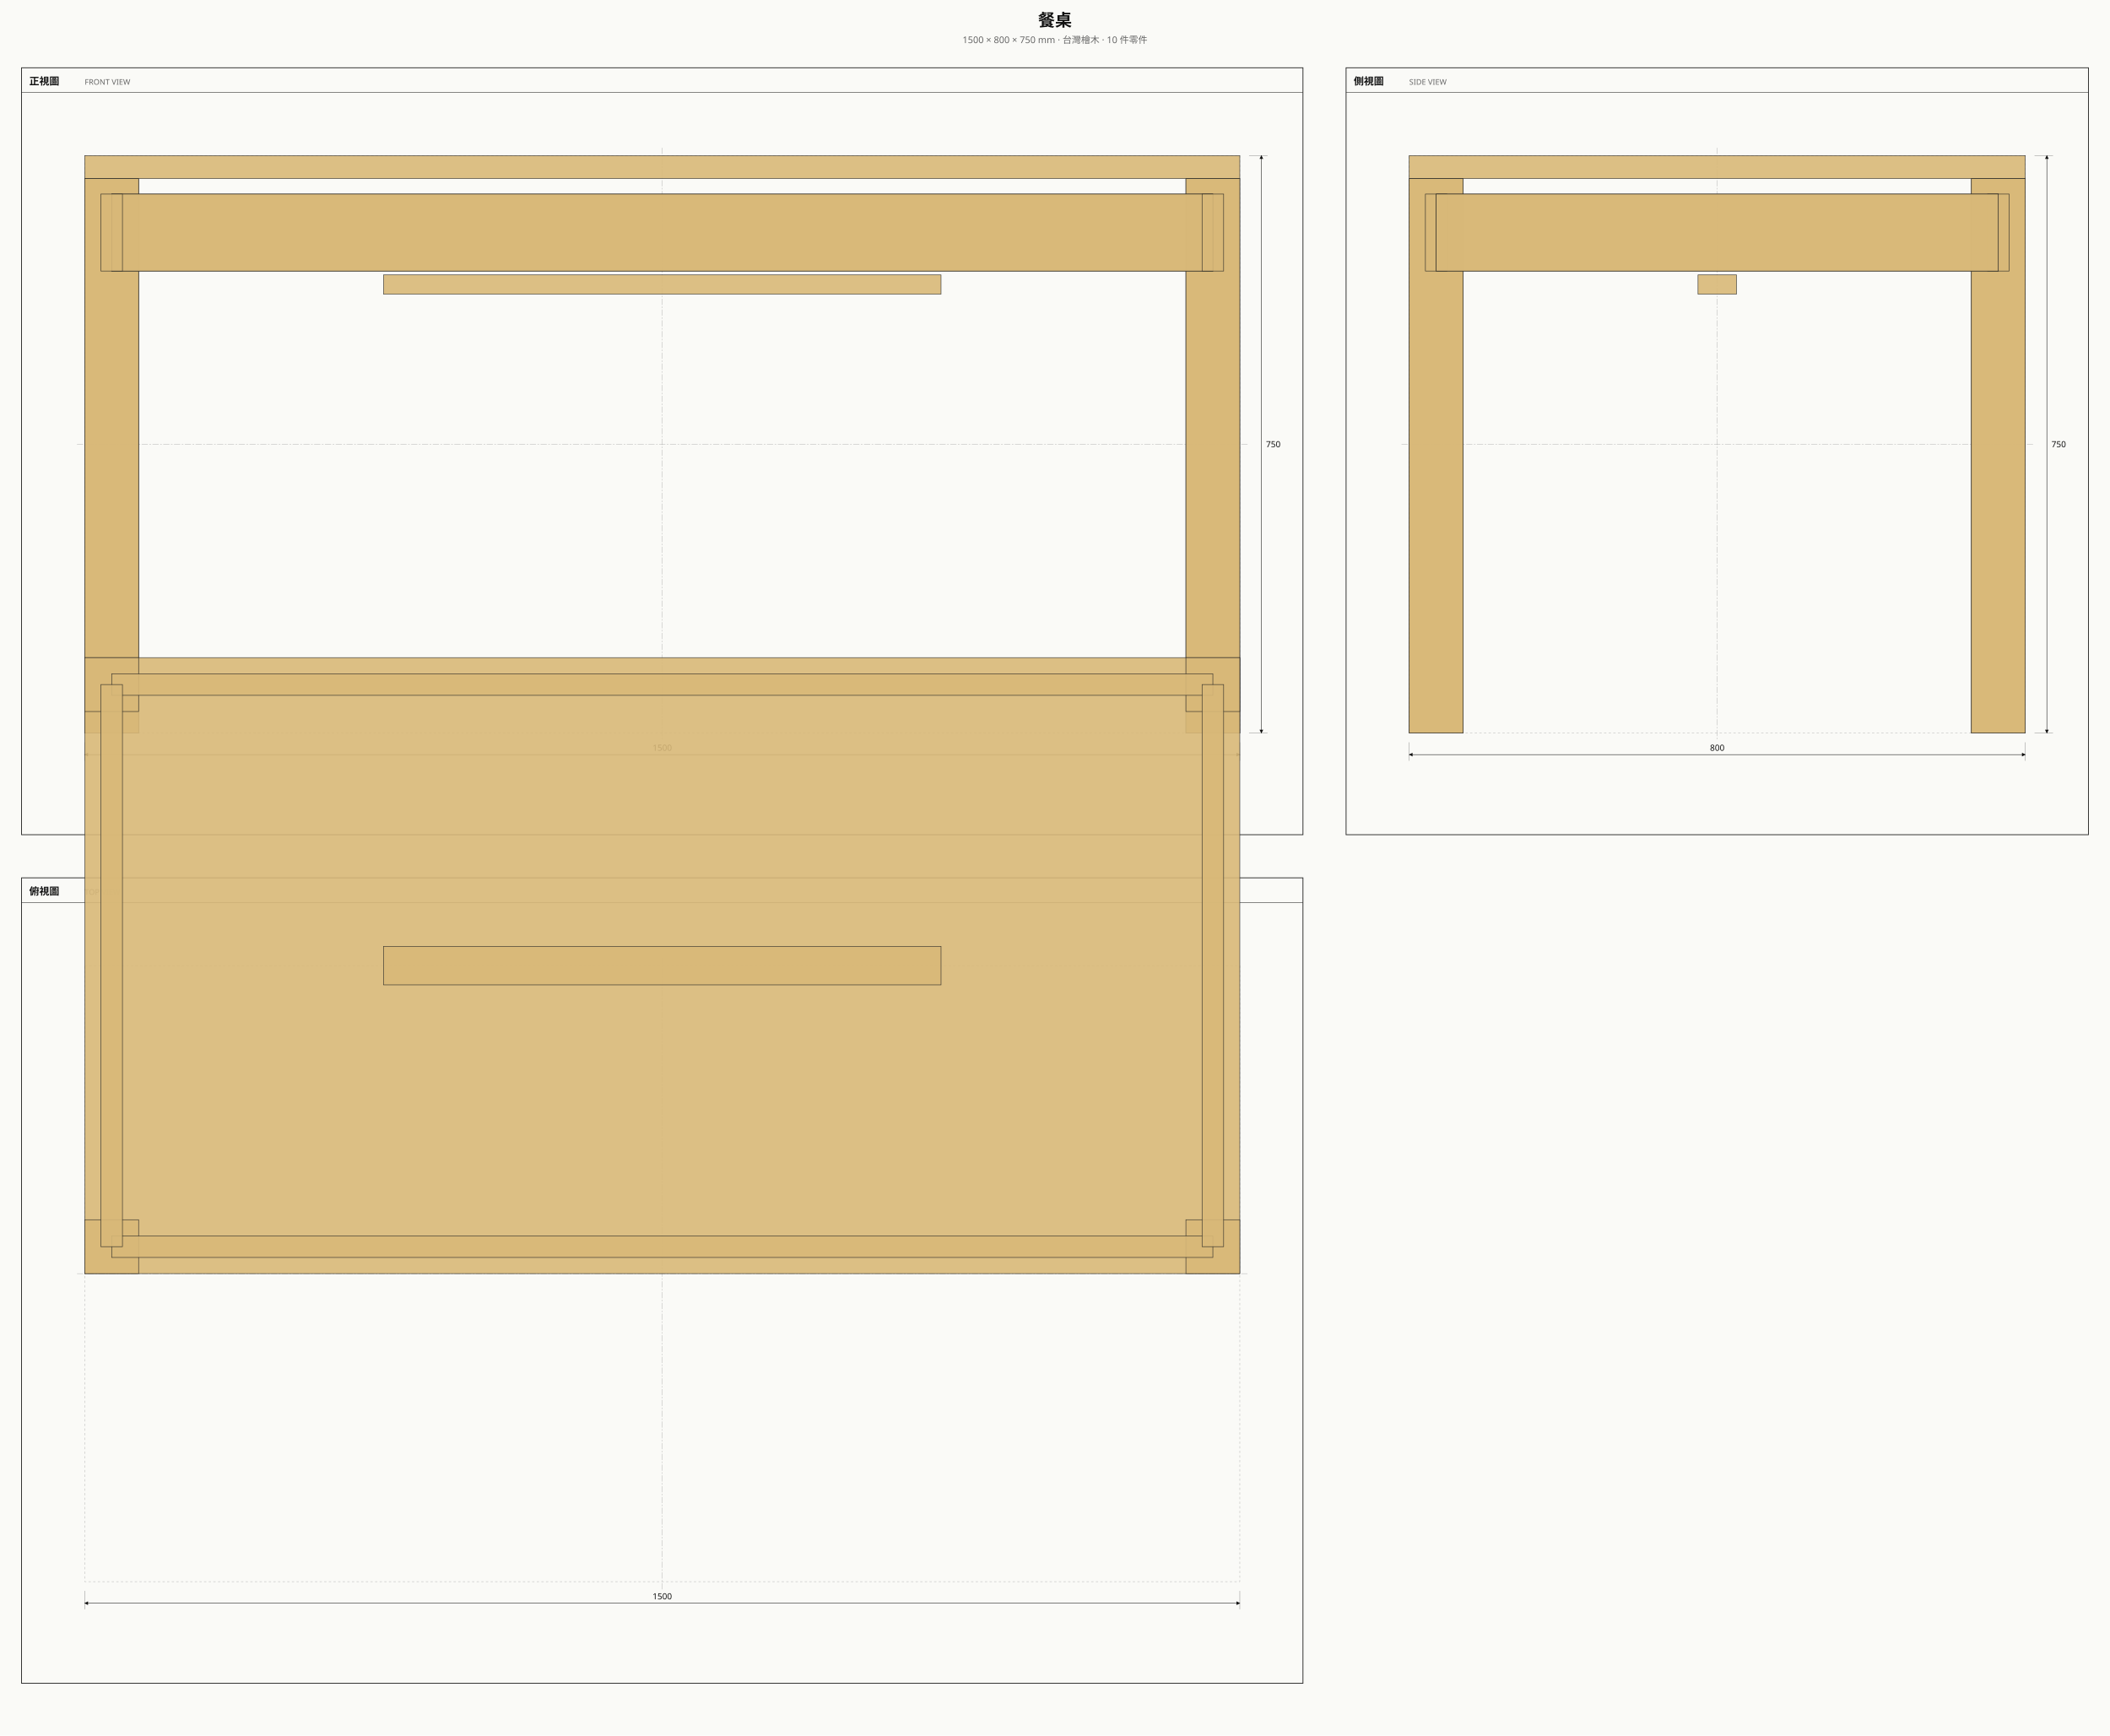
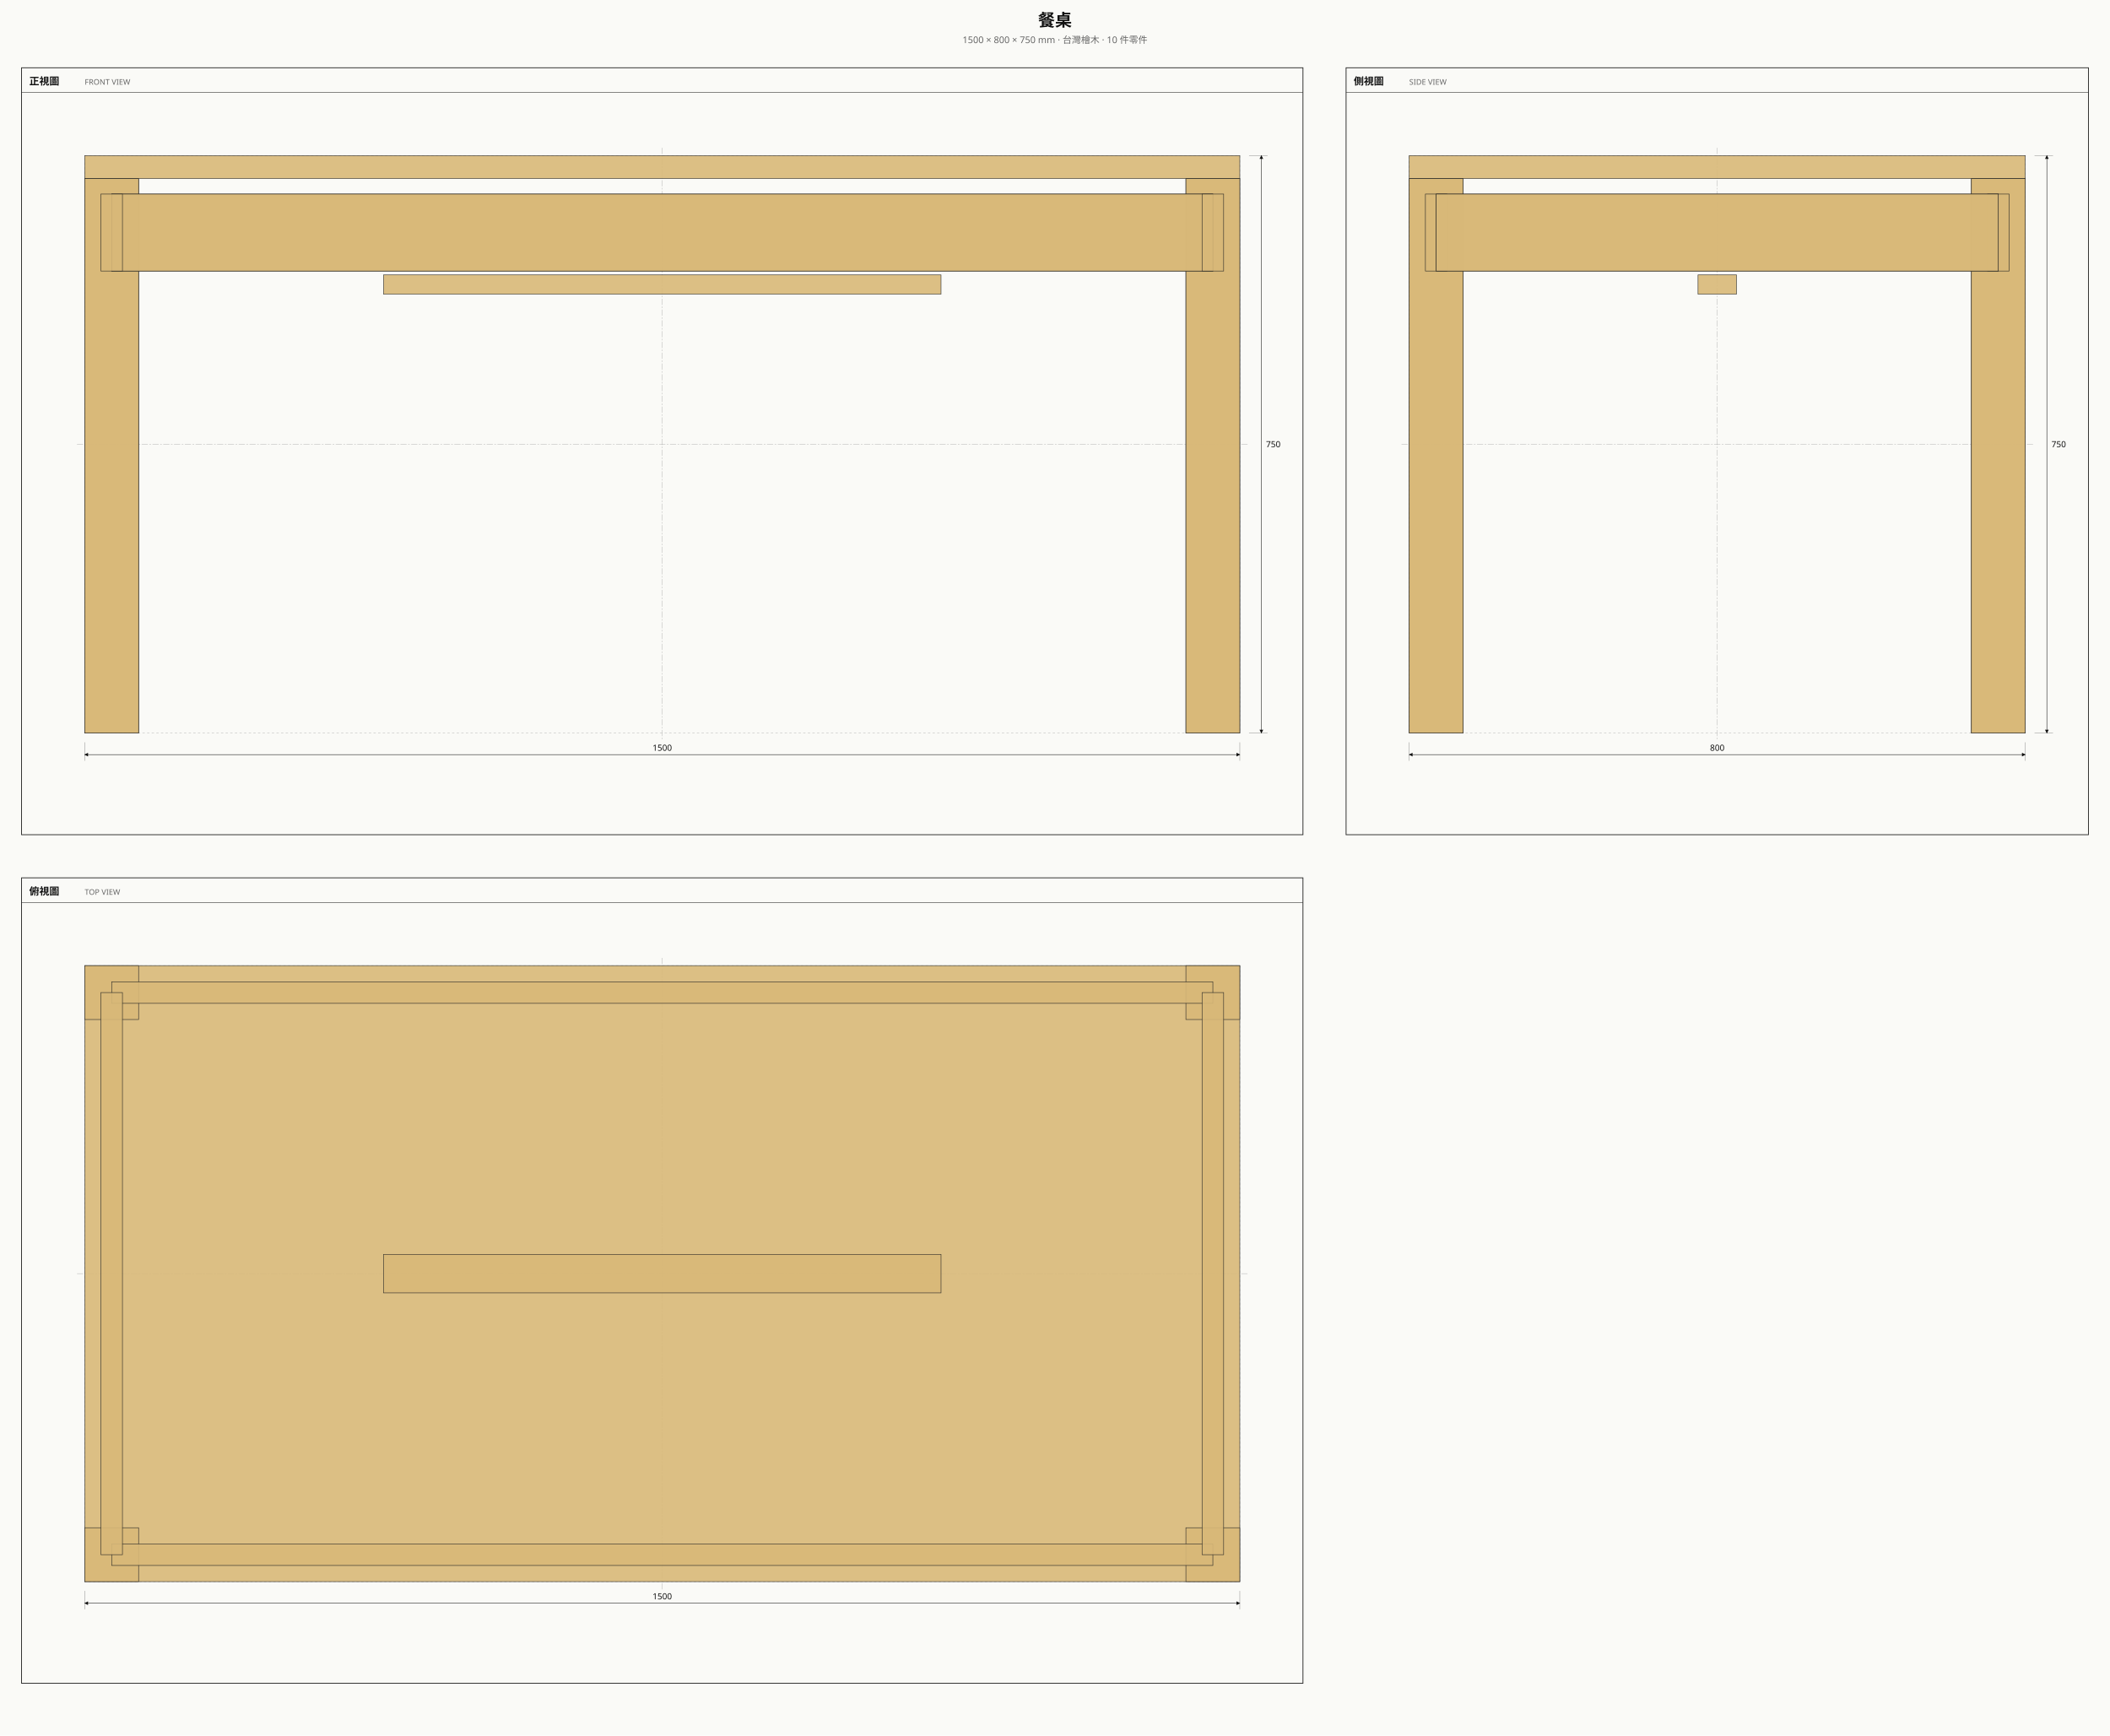
<svg xmlns="http://www.w3.org/2000/svg" viewBox="-20 -10 2740 2254" width="2740">
  <defs>
    <marker id="arr-front" viewBox="0 0 10 10" refX="9" refY="5" markerWidth="8" markerHeight="8" orient="auto-start-reverse">
      <path d="M 0 0 L 10 5 L 0 10 z" fill="#111" />
    </marker>
    <marker id="arr-side" viewBox="0 0 10 10" refX="9" refY="5" markerWidth="8" markerHeight="8" orient="auto-start-reverse">
      <path d="M 0 0 L 10 5 L 0 10 z" fill="#111" />
    </marker>
    <marker id="arr-top" viewBox="0 0 10 10" refX="9" refY="5" markerWidth="8" markerHeight="8" orient="auto-start-reverse">
      <path d="M 0 0 L 10 5 L 0 10 z" fill="#111" />
    </marker>
  </defs>
  <rect x="-20" y="-10" width="2740" height="2254" fill="#fafaf7" />
  <text x="1350" y="24" text-anchor="middle" font-size="22" font-weight="700" fill="#111" font-family="sans-serif">餐桌</text>
  <text x="1350" y="46" text-anchor="middle" font-size="12" fill="#666" font-family="sans-serif">1500 × 800 × 750 mm · 台灣檜木 · 10 件零件</text>
  <g transform="translate(0, 70)">
    <g transform="translate(840.0, 872.0)">
      <rect x="-832.0" y="-864.0" width="1664.0" height="996.0" fill="none" stroke="#222" stroke-width="1" />
      <line x1="-832.0" y1="-832.0" x2="832.0" y2="-832.0" stroke="#222" stroke-width="0.6" />
      <text x="-822.0" y="-842.0" font-size="13" font-weight="700" fill="#111" font-family="sans-serif">正視圖</text>
      <text x="-750.0" y="-842.0" font-size="10" fill="#666" font-family="sans-serif">FRONT VIEW</text>
      <g stroke="#888" stroke-width="0.5" stroke-dasharray="8 2 2 2" opacity="0.7">
        <line x1="0" y1="-760.0" x2="0" y2="10.0" />
        <line x1="-760.0" y1="-375.0" x2="760.0" y2="-375.0" />
      </g>
      <rect x="-750.0" y="-750.0" width="1500.0" height="750.0" fill="none" stroke="#999" stroke-dasharray="3 3" stroke-width="0.5" opacity="0.8" />
      <rect x="-750.0" y="-750.0" width="1500.0" height="30.0" fill="#d8b878" stroke="#222" stroke-width="0.7" opacity="0.9" />
      <rect x="-750.0" y="-720.0" width="70.0" height="720.0" fill="#d8b878" stroke="#222" stroke-width="0.7" opacity="0.9" />
      <rect x="680.0" y="-720.0" width="70.0" height="720.0" fill="#d8b878" stroke="#222" stroke-width="0.7" opacity="0.9" />
      <rect x="-750.0" y="-720.0" width="70.0" height="720.0" fill="#d8b878" stroke="#222" stroke-width="0.7" opacity="0.9" />
      <rect x="680.0" y="-720.0" width="70.0" height="720.0" fill="#d8b878" stroke="#222" stroke-width="0.7" opacity="0.9" />
      <rect x="-715.0" y="-700.0" width="1430.0" height="100.0" fill="#d8b878" stroke="#222" stroke-width="0.7" opacity="0.9" />
      <rect x="-715.0" y="-700.0" width="1430.0" height="100.0" fill="#d8b878" stroke="#222" stroke-width="0.7" opacity="0.9" />
      <rect x="-729.0" y="-700.0" width="28.0" height="100.0" fill="#d8b878" stroke="#222" stroke-width="0.7" opacity="0.9" />
      <rect x="701.0" y="-700.0" width="28.0" height="100.0" fill="#d8b878" stroke="#222" stroke-width="0.7" opacity="0.9" />
      <rect x="-362.0" y="-595.0" width="724.0" height="25.0" fill="#d8b878" stroke="#222" stroke-width="0.7" opacity="0.9" />
      <g stroke="#111" fill="#111" stroke-width="0.6" font-family="sans-serif">
        <line x1="-750.0" y1="12.0" x2="-750.0" y2="36.0" stroke-width="0.4" stroke="#666" />
        <line x1="750.0" y1="12.0" x2="750.0" y2="36.0" stroke-width="0.4" stroke="#666" />
        <line x1="-750.0" y1="28.0" x2="750.0" y2="28.0" marker-start="url(#arr-front)" marker-end="url(#arr-front)" />
        <text x="0" y="23.0" text-anchor="middle" font-size="11" stroke="none">1500</text>
      </g>
      <g stroke="#111" fill="#111" stroke-width="0.6" font-family="sans-serif">
        <line x1="762.0" y1="-750.0" x2="786.0" y2="-750.0" stroke-width="0.4" stroke="#666" />
        <line x1="762.0" y1="0" x2="786.0" y2="0" stroke-width="0.4" stroke="#666" />
        <line x1="778.0" y1="-750.0" x2="778.0" y2="0" marker-start="url(#arr-front)" marker-end="url(#arr-front)" />
        <text x="784.0" y="-375.0" text-anchor="start" dominant-baseline="middle" font-size="11" stroke="none">750</text>
      </g>
    </g>
    <g transform="translate(1720, 0)">
      <g transform="translate(490.0, 872.0)">
        <rect x="-482.0" y="-864.0" width="964.0" height="996.0" fill="none" stroke="#222" stroke-width="1" />
        <line x1="-482.0" y1="-832.0" x2="482.0" y2="-832.0" stroke="#222" stroke-width="0.6" />
        <text x="-472.0" y="-842.0" font-size="13" font-weight="700" fill="#111" font-family="sans-serif">側視圖</text>
        <text x="-400.0" y="-842.0" font-size="10" fill="#666" font-family="sans-serif">SIDE VIEW</text>
        <g stroke="#888" stroke-width="0.5" stroke-dasharray="8 2 2 2" opacity="0.7">
          <line x1="0" y1="-760.0" x2="0" y2="10.0" />
          <line x1="-410.0" y1="-375.0" x2="410.0" y2="-375.0" />
        </g>
        <rect x="-400.0" y="-750.0" width="800.0" height="750.0" fill="none" stroke="#999" stroke-dasharray="3 3" stroke-width="0.5" opacity="0.8" />
        <rect x="-400.0" y="-750.0" width="800.0" height="30.0" fill="#d8b878" stroke="#222" stroke-width="0.7" opacity="0.9" />
        <rect x="-400.0" y="-720.0" width="70.0" height="720.0" fill="#d8b878" stroke="#222" stroke-width="0.7" opacity="0.9" />
        <rect x="-400.0" y="-720.0" width="70.0" height="720.0" fill="#d8b878" stroke="#222" stroke-width="0.7" opacity="0.9" />
        <rect x="330.0" y="-720.0" width="70.0" height="720.0" fill="#d8b878" stroke="#222" stroke-width="0.7" opacity="0.9" />
        <rect x="330.0" y="-720.0" width="70.0" height="720.0" fill="#d8b878" stroke="#222" stroke-width="0.7" opacity="0.9" />
        <rect x="-379.0" y="-700.0" width="28.0" height="100.0" fill="#d8b878" stroke="#222" stroke-width="0.7" opacity="0.9" />
        <rect x="351.0" y="-700.0" width="28.0" height="100.0" fill="#d8b878" stroke="#222" stroke-width="0.7" opacity="0.9" />
        <rect x="-365.0" y="-700.0" width="730.0" height="100.0" fill="#d8b878" stroke="#222" stroke-width="0.7" opacity="0.9" />
        <rect x="-365.0" y="-700.0" width="730.0" height="100.0" fill="#d8b878" stroke="#222" stroke-width="0.7" opacity="0.9" />
        <rect x="-25.0" y="-595.0" width="50.0" height="25.0" fill="#d8b878" stroke="#222" stroke-width="0.7" opacity="0.9" />
        <g stroke="#111" fill="#111" stroke-width="0.6" font-family="sans-serif">
          <line x1="-400.0" y1="12.0" x2="-400.0" y2="36.0" stroke-width="0.4" stroke="#666" />
          <line x1="400.0" y1="12.0" x2="400.0" y2="36.0" stroke-width="0.4" stroke="#666" />
          <line x1="-400.0" y1="28.0" x2="400.0" y2="28.0" marker-start="url(#arr-side)" marker-end="url(#arr-side)" />
          <text x="0" y="23.0" text-anchor="middle" font-size="11" stroke="none">800</text>
        </g>
        <g stroke="#111" fill="#111" stroke-width="0.6" font-family="sans-serif">
          <line x1="412.0" y1="-750.0" x2="436.0" y2="-750.0" stroke-width="0.4" stroke="#666" />
          <line x1="412.0" y1="0" x2="436.0" y2="0" stroke-width="0.4" stroke="#666" />
          <line x1="428.0" y1="-750.0" x2="428.0" y2="0" marker-start="url(#arr-side)" marker-end="url(#arr-side)" />
          <text x="434.0" y="-375.0" text-anchor="start" dominant-baseline="middle" font-size="11" stroke="none">750</text>
        </g>
      </g>
    </g>
    <g transform="translate(0, 1052)">
-       <g transform="translate(840.0, 122.0)">
-         <rect x="-832.0" y="-114.0" width="1664.0" height="1046.0" fill="none" stroke="#222" stroke-width="1" />
-         <line x1="-832.0" y1="-82.0" x2="832.0" y2="-82.0" stroke="#222" stroke-width="0.6" />
-         <text x="-822.0" y="-92.0" font-size="13" font-weight="700" fill="#111" font-family="sans-serif">俯視圖</text>
-         <text x="-750.0" y="-92.0" font-size="10" fill="#666" font-family="sans-serif">TOP VIEW</text>
+       <g transform="translate(840.0, 522.0)">
+         <rect x="-832.0" y="-514.0" width="1664.0" height="1046.0" fill="none" stroke="#222" stroke-width="1" />
+         <line x1="-832.0" y1="-482.0" x2="832.0" y2="-482.0" stroke="#222" stroke-width="0.6" />
+         <text x="-822.0" y="-492.0" font-size="13" font-weight="700" fill="#111" font-family="sans-serif">俯視圖</text>
+         <text x="-750.0" y="-492.0" font-size="10" fill="#666" font-family="sans-serif">TOP VIEW</text>
        <g stroke="#888" stroke-width="0.5" stroke-dasharray="8 2 2 2" opacity="0.7">
-           <line x1="0" y1="-10.0" x2="0" y2="810.0" />
-           <line x1="-760.0" y1="400.0" x2="760.0" y2="400.0" />
+           <line x1="0" y1="-410.0" x2="0" y2="410.0" />
+           <line x1="-760.0" y1="0.0" x2="760.0" y2="0.0" />
        </g>
-         <rect x="-750.0" y="0.0" width="1500.0" height="800.0" fill="none" stroke="#999" stroke-dasharray="3 3" stroke-width="0.5" opacity="0.8" />
+         <rect x="-750.0" y="-400.0" width="1500.0" height="800.0" fill="none" stroke="#999" stroke-dasharray="3 3" stroke-width="0.5" opacity="0.8" />
        <rect x="-750.0" y="-400.0" width="1500.0" height="800.0" fill="#d8b878" stroke="#222" stroke-width="0.7" opacity="0.9" />
        <rect x="-750.0" y="-400.0" width="70.0" height="70.0" fill="#d8b878" stroke="#222" stroke-width="0.7" opacity="0.9" />
        <rect x="680.0" y="-400.0" width="70.0" height="70.0" fill="#d8b878" stroke="#222" stroke-width="0.7" opacity="0.9" />
        <rect x="-750.0" y="330.0" width="70.0" height="70.0" fill="#d8b878" stroke="#222" stroke-width="0.7" opacity="0.9" />
        <rect x="680.0" y="330.0" width="70.0" height="70.0" fill="#d8b878" stroke="#222" stroke-width="0.7" opacity="0.9" />
        <rect x="-715.0" y="-379.0" width="1430.0" height="28.0" fill="#d8b878" stroke="#222" stroke-width="0.7" opacity="0.9" />
        <rect x="-715.0" y="351.0" width="1430.0" height="28.0" fill="#d8b878" stroke="#222" stroke-width="0.7" opacity="0.9" />
        <rect x="-729.0" y="-365.0" width="28.0" height="730.0" fill="#d8b878" stroke="#222" stroke-width="0.7" opacity="0.9" />
        <rect x="701.0" y="-365.0" width="28.0" height="730.0" fill="#d8b878" stroke="#222" stroke-width="0.7" opacity="0.9" />
        <rect x="-362.0" y="-25.0" width="724.0" height="50.0" fill="#d8b878" stroke="#222" stroke-width="0.7" opacity="0.9" />
        <g stroke="#111" fill="#111" stroke-width="0.6" font-family="sans-serif">
-           <line x1="-750.0" y1="812.0" x2="-750.0" y2="836.0" stroke-width="0.4" stroke="#666" />
-           <line x1="750.0" y1="812.0" x2="750.0" y2="836.0" stroke-width="0.4" stroke="#666" />
-           <line x1="-750.0" y1="828.0" x2="750.0" y2="828.0" marker-start="url(#arr-top)" marker-end="url(#arr-top)" />
-           <text x="0" y="823.0" text-anchor="middle" font-size="11" stroke="none">1500</text>
+           <line x1="-750.0" y1="412.0" x2="-750.0" y2="436.0" stroke-width="0.4" stroke="#666" />
+           <line x1="750.0" y1="412.0" x2="750.0" y2="436.0" stroke-width="0.4" stroke="#666" />
+           <line x1="-750.0" y1="428.0" x2="750.0" y2="428.0" marker-start="url(#arr-top)" marker-end="url(#arr-top)" />
+           <text x="0" y="423.0" text-anchor="middle" font-size="11" stroke="none">1500</text>
        </g>
      </g>
    </g>
  </g>
</svg>
